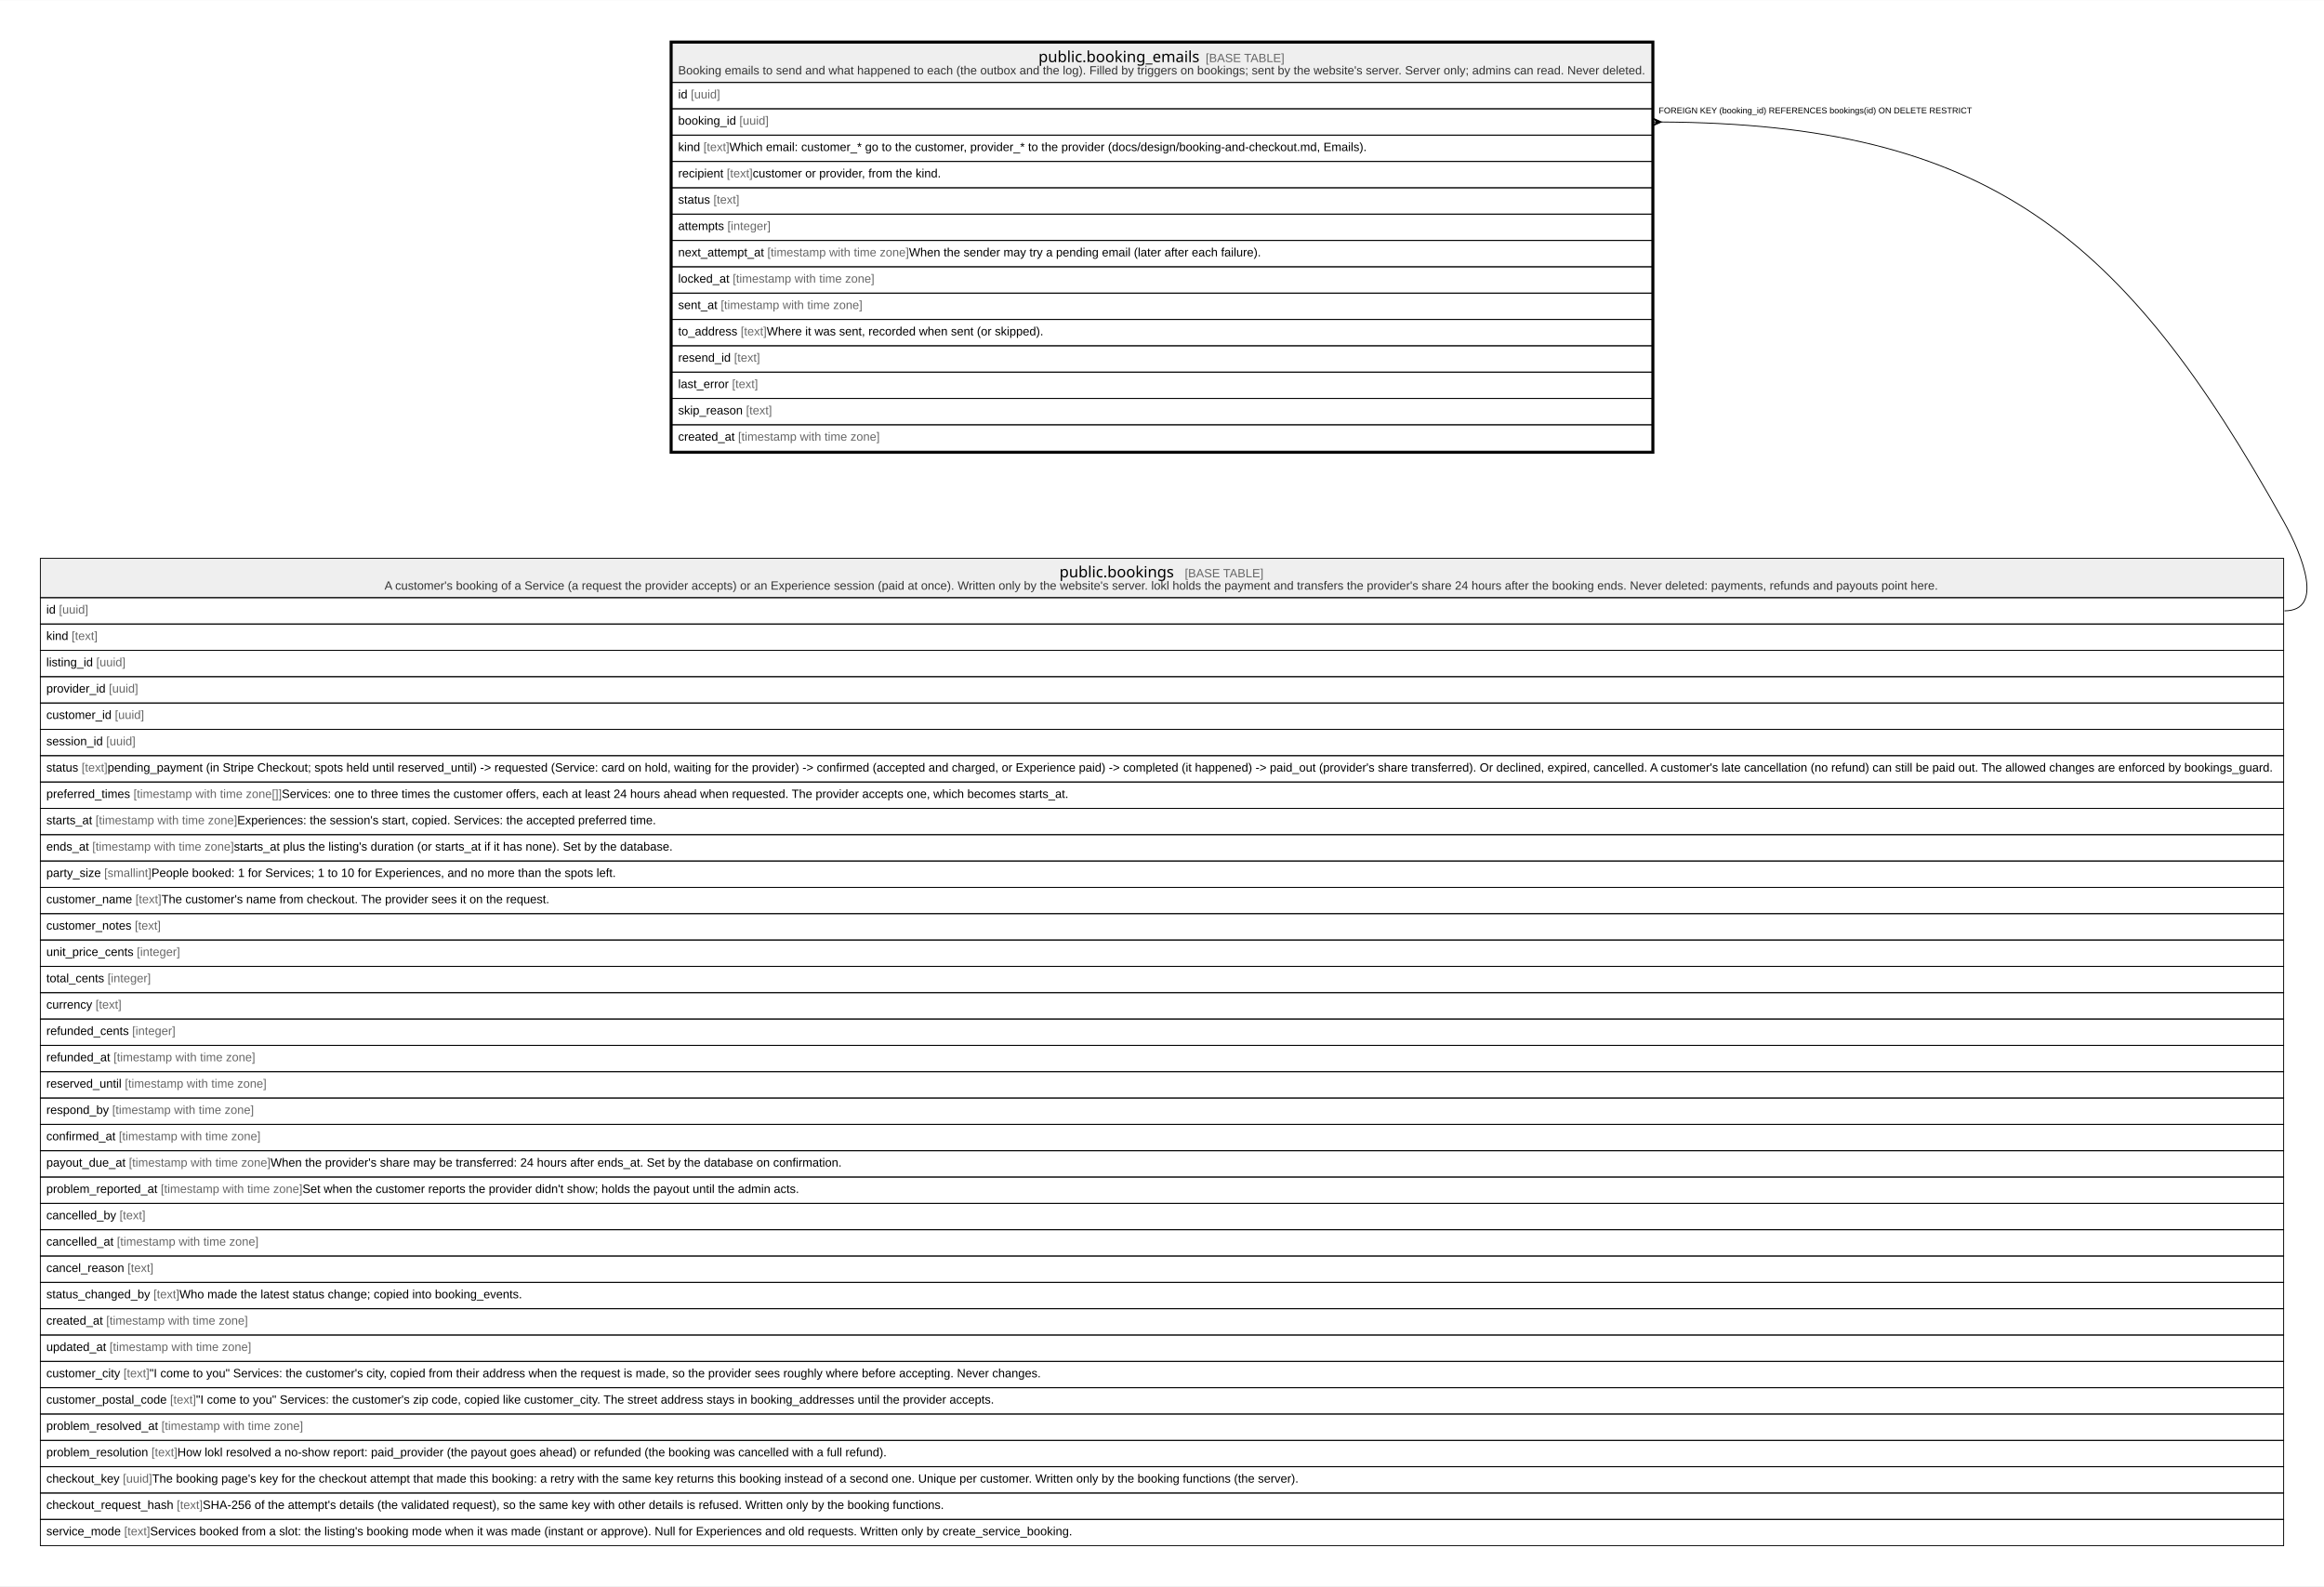
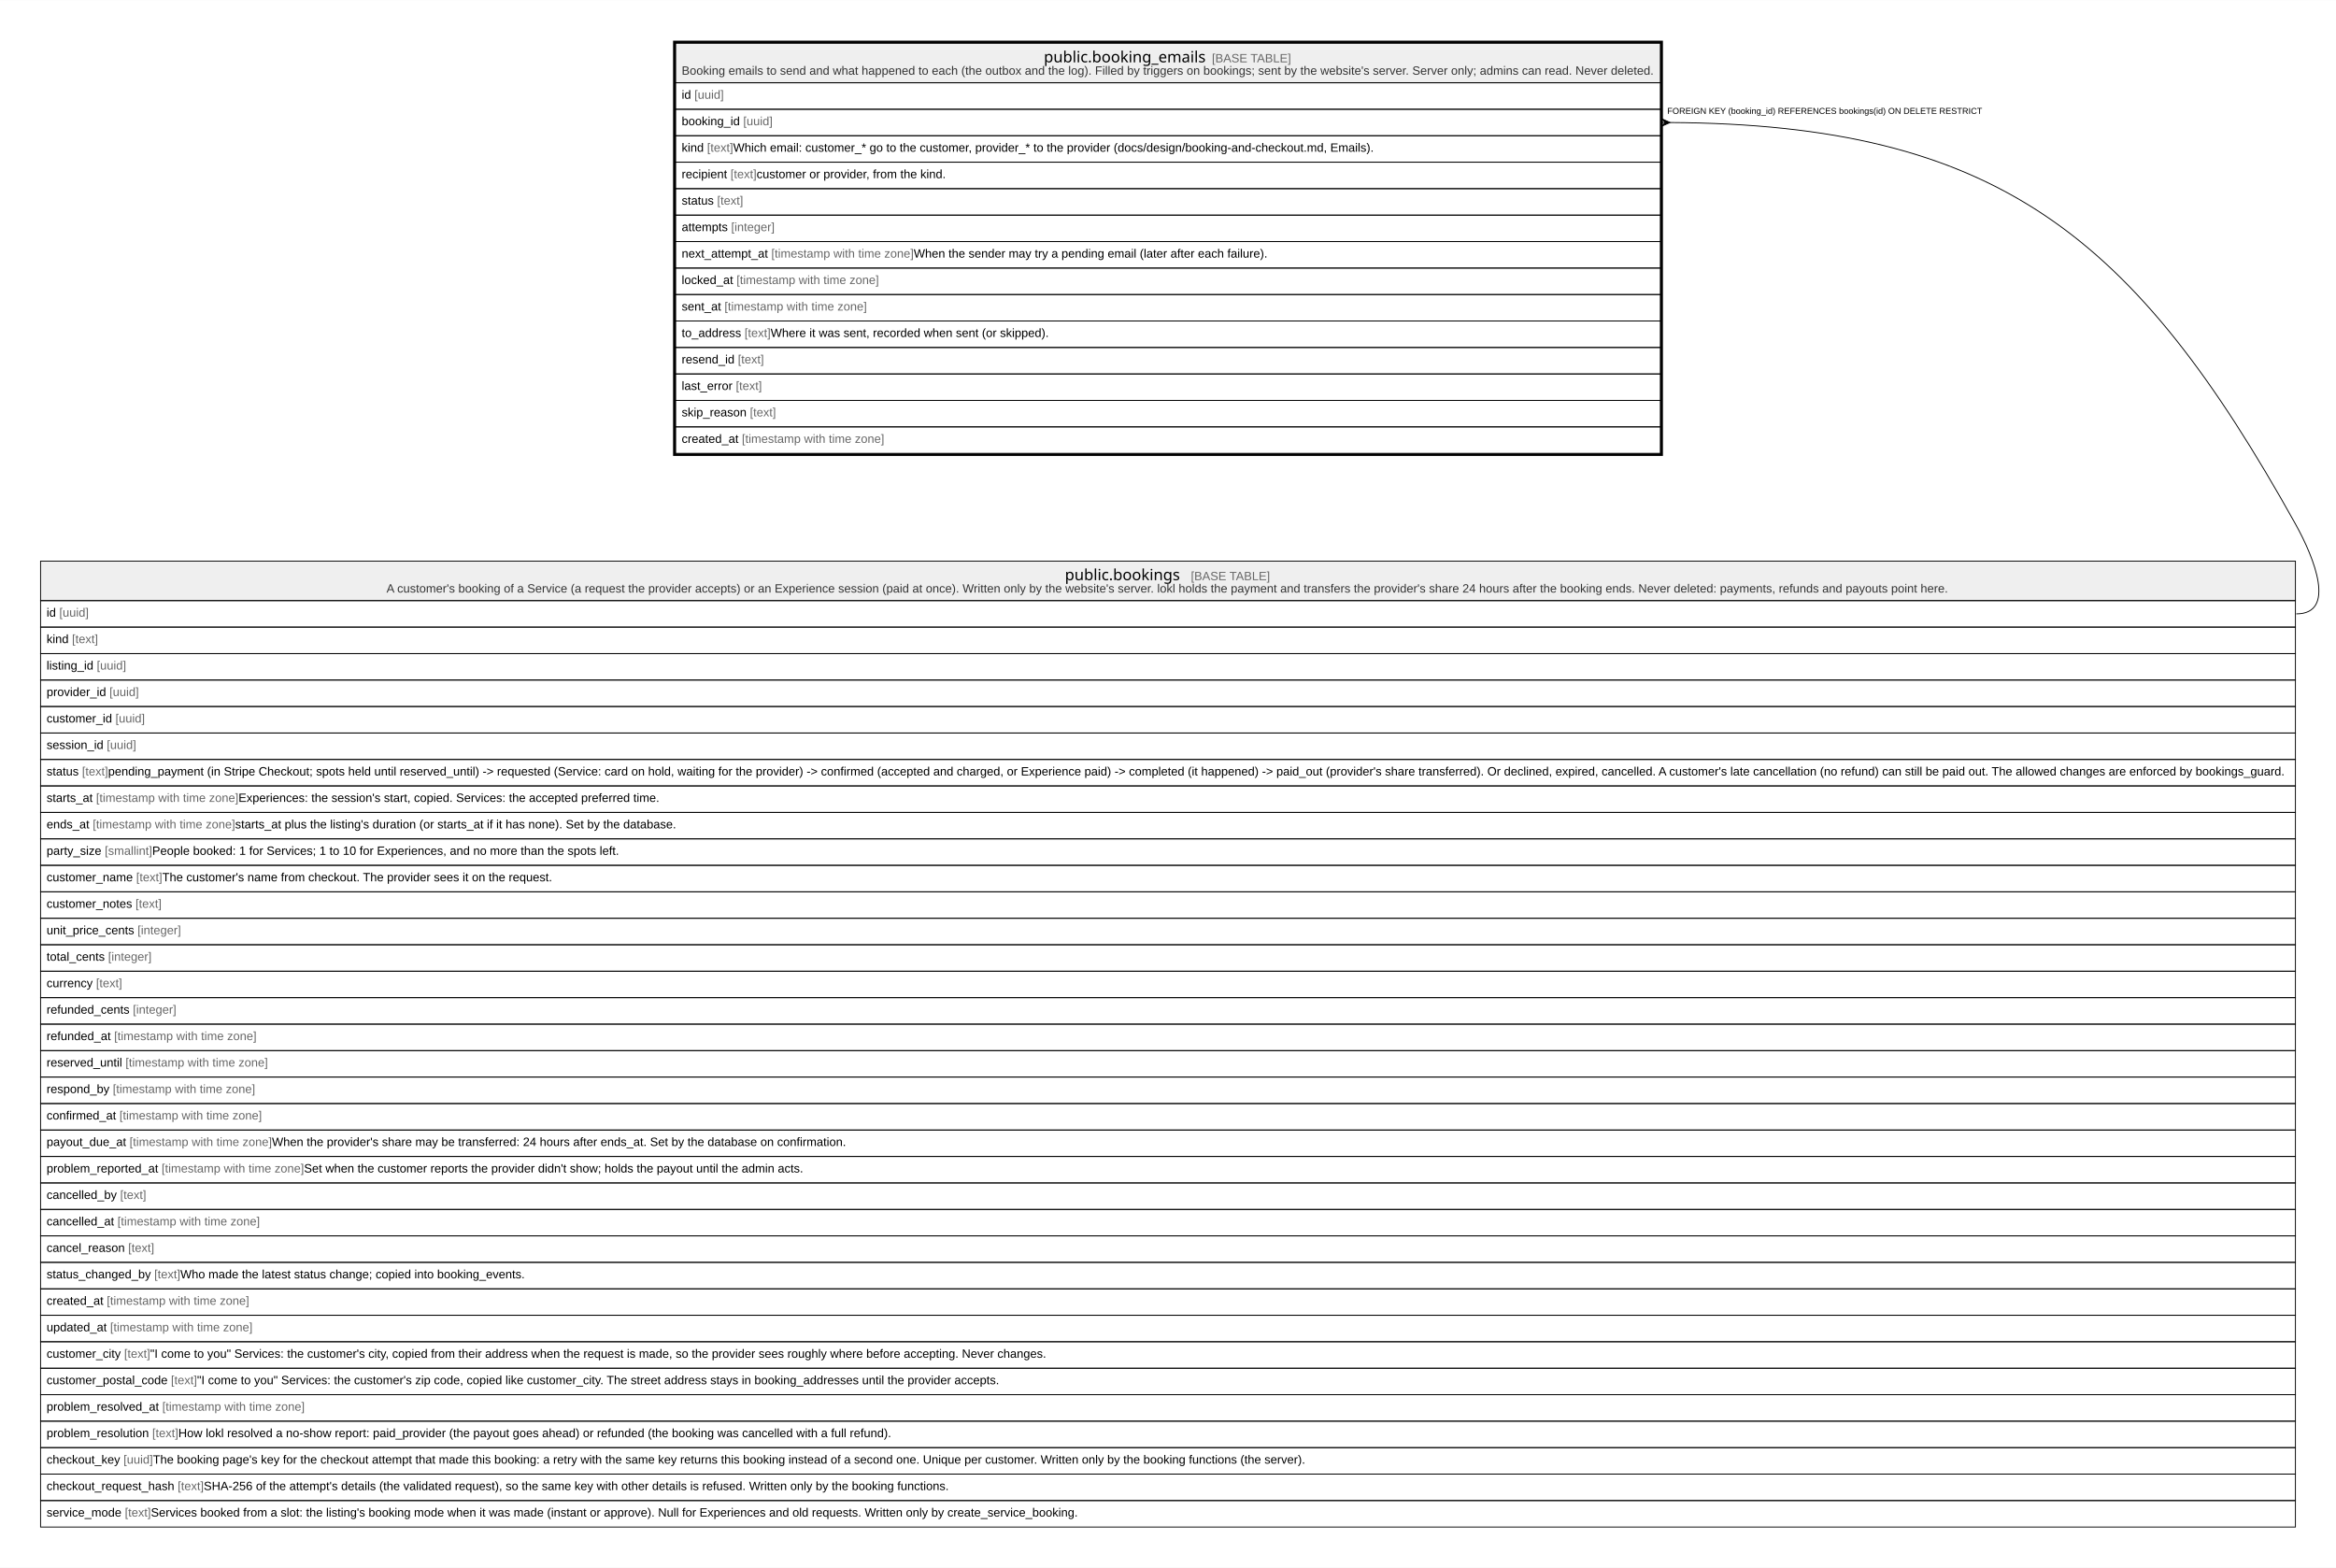
- <svg xmlns="http://www.w3.org/2000/svg" width="2718pt" height="1855pt" viewBox="0.00 0.00 2718.41 1854.80">
-   <g id="graph0" class="graph" transform="scale(1 1) rotate(0) translate(4 1850.8)">
-     <polygon fill="white" stroke="none" points="-4,4 -4,-1850.8 2714.41,-1850.8 2714.41,4 -4,4" />
+ <svg xmlns="http://www.w3.org/2000/svg" width="2718pt" height="1824pt" viewBox="0.00 0.00 2718.41 1824.00">
+   <g id="graph0" class="graph" transform="scale(1 1) rotate(0) translate(4 1820)">
+     <polygon fill="white" stroke="none" points="-4,4 -4,-1820 2714.41,-1820 2714.41,4 -4,4" />
    <g id="node1" class="node">
-       <polygon fill="#efefef" stroke="none" points="782.26,-1754.6 782.26,-1800.6 1928.15,-1800.6 1928.15,-1754.6 782.26,-1754.6" />
-       <polygon fill="none" stroke="black" points="782.26,-1754.6 782.26,-1800.6 1928.15,-1800.6 1928.15,-1754.6 782.26,-1754.6" />
-       <text text-anchor="start" x="1210.72" y="-1778.4" font-family="Arial Bold" font-size="18.00">public.booking_emails</text>
-       <text text-anchor="start" x="1375.2" y="-1778.4" font-family="Arial" font-size="14.00">    </text>
-       <text text-anchor="start" x="1406.32" y="-1778.4" font-family="Arial" font-size="14.00" fill="#666666">[BASE TABLE]</text>
-       <text text-anchor="start" x="789.26" y="-1764" font-family="Arial" font-size="14.00" fill="#333333">Booking emails to send and what happened to each (the outbox and the log). Filled by triggers on bookings; sent by the website's server. Server only; admins can read. Never deleted.</text>
-       <polygon fill="none" stroke="black" points="782.26,-1723.8 782.26,-1754.6 1928.15,-1754.6 1928.15,-1723.8 782.26,-1723.8" />
-       <text text-anchor="start" x="789.26" y="-1736" font-family="Arial" font-size="14.00">id </text>
-       <text text-anchor="start" x="804.05" y="-1736" font-family="Arial" font-size="14.00" fill="#666666">[uuid]</text>
+       <polygon fill="#efefef" stroke="none" points="782.26,-1723.8 782.26,-1769.8 1928.15,-1769.8 1928.15,-1723.8 782.26,-1723.8" />
+       <polygon fill="none" stroke="black" points="782.26,-1723.8 782.26,-1769.8 1928.15,-1769.8 1928.15,-1723.8 782.26,-1723.8" />
+       <text text-anchor="start" x="1210.72" y="-1747.6" font-family="Arial Bold" font-size="18.00">public.booking_emails</text>
+       <text text-anchor="start" x="1375.2" y="-1747.6" font-family="Arial" font-size="14.00">    </text>
+       <text text-anchor="start" x="1406.32" y="-1747.6" font-family="Arial" font-size="14.00" fill="#666666">[BASE TABLE]</text>
+       <text text-anchor="start" x="789.26" y="-1733.2" font-family="Arial" font-size="14.00" fill="#333333">Booking emails to send and what happened to each (the outbox and the log). Filled by triggers on bookings; sent by the website's server. Server only; admins can read. Never deleted.</text>
      <polygon fill="none" stroke="black" points="782.26,-1693 782.26,-1723.8 1928.15,-1723.8 1928.15,-1693 782.26,-1693" />
-       <text text-anchor="start" x="789.26" y="-1705.2" font-family="Arial" font-size="14.00">booking_id </text>
-       <text text-anchor="start" x="860.87" y="-1705.2" font-family="Arial" font-size="14.00" fill="#666666">[uuid]</text>
+       <text text-anchor="start" x="789.26" y="-1705.2" font-family="Arial" font-size="14.00">id </text>
+       <text text-anchor="start" x="804.05" y="-1705.2" font-family="Arial" font-size="14.00" fill="#666666">[uuid]</text>
      <polygon fill="none" stroke="black" points="782.26,-1662.2 782.26,-1693 1928.15,-1693 1928.15,-1662.2 782.26,-1662.2" />
-       <text text-anchor="start" x="789.26" y="-1674.4" font-family="Arial" font-size="14.00">kind </text>
-       <text text-anchor="start" x="818.83" y="-1674.4" font-family="Arial" font-size="14.00" fill="#666666">[text]</text>
-       <text text-anchor="start" x="849.18" y="-1674.4" font-family="Arial" font-size="14.00"> Which email: customer_* go to the customer, provider_* to the provider (docs/design/booking-and-checkout.md, Emails).</text>
+       <text text-anchor="start" x="789.26" y="-1674.4" font-family="Arial" font-size="14.00">booking_id </text>
+       <text text-anchor="start" x="860.87" y="-1674.4" font-family="Arial" font-size="14.00" fill="#666666">[uuid]</text>
      <polygon fill="none" stroke="black" points="782.26,-1631.4 782.26,-1662.2 1928.15,-1662.2 1928.15,-1631.4 782.26,-1631.4" />
-       <text text-anchor="start" x="789.26" y="-1643.6" font-family="Arial" font-size="14.00">recipient </text>
-       <text text-anchor="start" x="846.07" y="-1643.6" font-family="Arial" font-size="14.00" fill="#666666">[text]</text>
-       <text text-anchor="start" x="876.41" y="-1643.6" font-family="Arial" font-size="14.00"> customer or provider, from the kind.</text>
+       <text text-anchor="start" x="789.26" y="-1643.6" font-family="Arial" font-size="14.00">kind </text>
+       <text text-anchor="start" x="818.83" y="-1643.6" font-family="Arial" font-size="14.00" fill="#666666">[text]</text>
+       <text text-anchor="start" x="849.18" y="-1643.6" font-family="Arial" font-size="14.00"> Which email: customer_* go to the customer, provider_* to the provider (docs/design/booking-and-checkout.md, Emails).</text>
      <polygon fill="none" stroke="black" points="782.26,-1600.6 782.26,-1631.4 1928.15,-1631.4 1928.15,-1600.6 782.26,-1600.6" />
-       <text text-anchor="start" x="789.26" y="-1612.8" font-family="Arial" font-size="14.00">status </text>
-       <text text-anchor="start" x="830.5" y="-1612.8" font-family="Arial" font-size="14.00" fill="#666666">[text]</text>
+       <text text-anchor="start" x="789.26" y="-1612.8" font-family="Arial" font-size="14.00">recipient </text>
+       <text text-anchor="start" x="846.07" y="-1612.8" font-family="Arial" font-size="14.00" fill="#666666">[text]</text>
+       <text text-anchor="start" x="876.41" y="-1612.8" font-family="Arial" font-size="14.00"> customer or provider, from the kind.</text>
      <polygon fill="none" stroke="black" points="782.26,-1569.8 782.26,-1600.6 1928.15,-1600.6 1928.15,-1569.8 782.26,-1569.8" />
-       <text text-anchor="start" x="789.26" y="-1582" font-family="Arial" font-size="14.00">attempts </text>
-       <text text-anchor="start" x="846.84" y="-1582" font-family="Arial" font-size="14.00" fill="#666666">[integer]</text>
+       <text text-anchor="start" x="789.26" y="-1582" font-family="Arial" font-size="14.00">status </text>
+       <text text-anchor="start" x="830.5" y="-1582" font-family="Arial" font-size="14.00" fill="#666666">[text]</text>
      <polygon fill="none" stroke="black" points="782.26,-1539 782.26,-1569.8 1928.15,-1569.8 1928.15,-1539 782.26,-1539" />
-       <text text-anchor="start" x="789.26" y="-1551.2" font-family="Arial" font-size="14.00">next_attempt_at </text>
-       <text text-anchor="start" x="893.55" y="-1551.2" font-family="Arial" font-size="14.00" fill="#666666">[timestamp with time zone]</text>
-       <text text-anchor="start" x="1059.27" y="-1551.2" font-family="Arial" font-size="14.00"> When the sender may try a pending email (later after each failure).</text>
+       <text text-anchor="start" x="789.26" y="-1551.2" font-family="Arial" font-size="14.00">attempts </text>
+       <text text-anchor="start" x="846.84" y="-1551.2" font-family="Arial" font-size="14.00" fill="#666666">[integer]</text>
      <polygon fill="none" stroke="black" points="782.26,-1508.2 782.26,-1539 1928.15,-1539 1928.15,-1508.2 782.26,-1508.2" />
-       <text text-anchor="start" x="789.26" y="-1520.4" font-family="Arial" font-size="14.00">locked_at </text>
-       <text text-anchor="start" x="853.08" y="-1520.4" font-family="Arial" font-size="14.00" fill="#666666">[timestamp with time zone]</text>
+       <text text-anchor="start" x="789.26" y="-1520.4" font-family="Arial" font-size="14.00">next_attempt_at </text>
+       <text text-anchor="start" x="893.55" y="-1520.4" font-family="Arial" font-size="14.00" fill="#666666">[timestamp with time zone]</text>
+       <text text-anchor="start" x="1059.27" y="-1520.4" font-family="Arial" font-size="14.00"> When the sender may try a pending email (later after each failure).</text>
      <polygon fill="none" stroke="black" points="782.26,-1477.4 782.26,-1508.2 1928.15,-1508.2 1928.15,-1477.4 782.26,-1477.4" />
-       <text text-anchor="start" x="789.26" y="-1489.6" font-family="Arial" font-size="14.00">sent_at </text>
-       <text text-anchor="start" x="839.07" y="-1489.6" font-family="Arial" font-size="14.00" fill="#666666">[timestamp with time zone]</text>
+       <text text-anchor="start" x="789.26" y="-1489.6" font-family="Arial" font-size="14.00">locked_at </text>
+       <text text-anchor="start" x="853.08" y="-1489.6" font-family="Arial" font-size="14.00" fill="#666666">[timestamp with time zone]</text>
      <polygon fill="none" stroke="black" points="782.26,-1446.6 782.26,-1477.4 1928.15,-1477.4 1928.15,-1446.6 782.26,-1446.6" />
-       <text text-anchor="start" x="789.26" y="-1458.8" font-family="Arial" font-size="14.00">to_address </text>
-       <text text-anchor="start" x="862.42" y="-1458.8" font-family="Arial" font-size="14.00" fill="#666666">[text]</text>
-       <text text-anchor="start" x="892.76" y="-1458.8" font-family="Arial" font-size="14.00"> Where it was sent, recorded when sent (or skipped).</text>
+       <text text-anchor="start" x="789.26" y="-1458.8" font-family="Arial" font-size="14.00">sent_at </text>
+       <text text-anchor="start" x="839.07" y="-1458.8" font-family="Arial" font-size="14.00" fill="#666666">[timestamp with time zone]</text>
      <polygon fill="none" stroke="black" points="782.26,-1415.8 782.26,-1446.6 1928.15,-1446.6 1928.15,-1415.8 782.26,-1415.8" />
-       <text text-anchor="start" x="789.26" y="-1428" font-family="Arial" font-size="14.00">resend_id </text>
-       <text text-anchor="start" x="854.64" y="-1428" font-family="Arial" font-size="14.00" fill="#666666">[text]</text>
+       <text text-anchor="start" x="789.26" y="-1428" font-family="Arial" font-size="14.00">to_address </text>
+       <text text-anchor="start" x="862.42" y="-1428" font-family="Arial" font-size="14.00" fill="#666666">[text]</text>
+       <text text-anchor="start" x="892.76" y="-1428" font-family="Arial" font-size="14.00"> Where it was sent, recorded when sent (or skipped).</text>
      <polygon fill="none" stroke="black" points="782.26,-1385 782.26,-1415.8 1928.15,-1415.8 1928.15,-1385 782.26,-1385" />
-       <text text-anchor="start" x="789.26" y="-1397.2" font-family="Arial" font-size="14.00">last_error </text>
-       <text text-anchor="start" x="852.28" y="-1397.2" font-family="Arial" font-size="14.00" fill="#666666">[text]</text>
+       <text text-anchor="start" x="789.26" y="-1397.2" font-family="Arial" font-size="14.00">resend_id </text>
+       <text text-anchor="start" x="854.64" y="-1397.2" font-family="Arial" font-size="14.00" fill="#666666">[text]</text>
      <polygon fill="none" stroke="black" points="782.26,-1354.2 782.26,-1385 1928.15,-1385 1928.15,-1354.2 782.26,-1354.2" />
-       <text text-anchor="start" x="789.26" y="-1366.4" font-family="Arial" font-size="14.00">skip_reason </text>
-       <text text-anchor="start" x="868.64" y="-1366.4" font-family="Arial" font-size="14.00" fill="#666666">[text]</text>
+       <text text-anchor="start" x="789.26" y="-1366.4" font-family="Arial" font-size="14.00">last_error </text>
+       <text text-anchor="start" x="852.28" y="-1366.4" font-family="Arial" font-size="14.00" fill="#666666">[text]</text>
      <polygon fill="none" stroke="black" points="782.26,-1323.4 782.26,-1354.2 1928.15,-1354.2 1928.15,-1323.4 782.26,-1323.4" />
-       <text text-anchor="start" x="789.26" y="-1335.6" font-family="Arial" font-size="14.00">created_at </text>
-       <text text-anchor="start" x="859.31" y="-1335.6" font-family="Arial" font-size="14.00" fill="#666666">[timestamp with time zone]</text>
-       <polygon fill="none" stroke="black" stroke-width="3" points="780.76,-1321.9 780.76,-1802.1 1929.65,-1802.1 1929.65,-1321.9 780.76,-1321.9" />
+       <text text-anchor="start" x="789.26" y="-1335.6" font-family="Arial" font-size="14.00">skip_reason </text>
+       <text text-anchor="start" x="868.64" y="-1335.6" font-family="Arial" font-size="14.00" fill="#666666">[text]</text>
+       <polygon fill="none" stroke="black" points="782.26,-1292.6 782.26,-1323.4 1928.15,-1323.4 1928.15,-1292.6 782.26,-1292.6" />
+       <text text-anchor="start" x="789.26" y="-1304.8" font-family="Arial" font-size="14.00">created_at </text>
+       <text text-anchor="start" x="859.31" y="-1304.8" font-family="Arial" font-size="14.00" fill="#666666">[timestamp with time zone]</text>
+       <polygon fill="none" stroke="black" stroke-width="3" points="780.76,-1291.1 780.76,-1771.3 1929.65,-1771.3 1929.65,-1291.1 780.76,-1291.1" />
    </g>
    <g id="node2" class="node">
-       <polygon fill="#efefef" stroke="none" points="43.2,-1152 43.2,-1198 2667.21,-1198 2667.21,-1152 43.2,-1152" />
-       <polygon fill="none" stroke="black" points="43.2,-1152 43.2,-1198 2667.21,-1198 2667.21,-1152 43.2,-1152" />
-       <text text-anchor="start" x="1235.21" y="-1175.8" font-family="Arial Bold" font-size="18.00">public.bookings</text>
-       <text text-anchor="start" x="1350.71" y="-1175.8" font-family="Arial" font-size="14.00">    </text>
-       <text text-anchor="start" x="1381.83" y="-1175.8" font-family="Arial" font-size="14.00" fill="#666666">[BASE TABLE]</text>
-       <text text-anchor="start" x="445.76" y="-1161.4" font-family="Arial" font-size="14.00" fill="#333333">A customer's booking of a Service (a request the provider accepts) or an Experience session (paid at once). Written only by the website's server. lokl holds the payment and transfers the provider's share 24 hours after the booking ends. Never deleted: payments, refunds and payouts point here.</text>
-       <polygon fill="none" stroke="black" points="43.2,-1121.2 43.2,-1152 2667.21,-1152 2667.21,-1121.2 43.2,-1121.2" />
-       <text text-anchor="start" x="50.2" y="-1133.4" font-family="Arial" font-size="14.00">id </text>
-       <text text-anchor="start" x="64.99" y="-1133.4" font-family="Arial" font-size="14.00" fill="#666666">[uuid]</text>
+       <polygon fill="#efefef" stroke="none" points="43.2,-1121.2 43.2,-1167.2 2667.21,-1167.2 2667.21,-1121.2 43.2,-1121.2" />
+       <polygon fill="none" stroke="black" points="43.2,-1121.2 43.2,-1167.2 2667.21,-1167.2 2667.21,-1121.2 43.2,-1121.2" />
+       <text text-anchor="start" x="1235.21" y="-1145" font-family="Arial Bold" font-size="18.00">public.bookings</text>
+       <text text-anchor="start" x="1350.71" y="-1145" font-family="Arial" font-size="14.00">    </text>
+       <text text-anchor="start" x="1381.83" y="-1145" font-family="Arial" font-size="14.00" fill="#666666">[BASE TABLE]</text>
+       <text text-anchor="start" x="445.76" y="-1130.6" font-family="Arial" font-size="14.00" fill="#333333">A customer's booking of a Service (a request the provider accepts) or an Experience session (paid at once). Written only by the website's server. lokl holds the payment and transfers the provider's share 24 hours after the booking ends. Never deleted: payments, refunds and payouts point here.</text>
      <polygon fill="none" stroke="black" points="43.2,-1090.4 43.2,-1121.2 2667.21,-1121.2 2667.21,-1090.4 43.2,-1090.4" />
-       <text text-anchor="start" x="50.2" y="-1102.6" font-family="Arial" font-size="14.00">kind </text>
-       <text text-anchor="start" x="79.77" y="-1102.6" font-family="Arial" font-size="14.00" fill="#666666">[text]</text>
+       <text text-anchor="start" x="50.2" y="-1102.6" font-family="Arial" font-size="14.00">id </text>
+       <text text-anchor="start" x="64.99" y="-1102.6" font-family="Arial" font-size="14.00" fill="#666666">[uuid]</text>
      <polygon fill="none" stroke="black" points="43.2,-1059.6 43.2,-1090.4 2667.21,-1090.4 2667.21,-1059.6 43.2,-1059.6" />
-       <text text-anchor="start" x="50.2" y="-1071.8" font-family="Arial" font-size="14.00">listing_id </text>
-       <text text-anchor="start" x="108.57" y="-1071.8" font-family="Arial" font-size="14.00" fill="#666666">[uuid]</text>
+       <text text-anchor="start" x="50.2" y="-1071.8" font-family="Arial" font-size="14.00">kind </text>
+       <text text-anchor="start" x="79.77" y="-1071.8" font-family="Arial" font-size="14.00" fill="#666666">[text]</text>
      <polygon fill="none" stroke="black" points="43.2,-1028.8 43.2,-1059.6 2667.21,-1059.6 2667.21,-1028.8 43.2,-1028.8" />
-       <text text-anchor="start" x="50.2" y="-1041" font-family="Arial" font-size="14.00">provider_id </text>
-       <text text-anchor="start" x="123.35" y="-1041" font-family="Arial" font-size="14.00" fill="#666666">[uuid]</text>
+       <text text-anchor="start" x="50.2" y="-1041" font-family="Arial" font-size="14.00">listing_id </text>
+       <text text-anchor="start" x="108.57" y="-1041" font-family="Arial" font-size="14.00" fill="#666666">[uuid]</text>
      <polygon fill="none" stroke="black" points="43.2,-998 43.2,-1028.8 2667.21,-1028.8 2667.21,-998 43.2,-998" />
-       <text text-anchor="start" x="50.2" y="-1010.2" font-family="Arial" font-size="14.00">customer_id </text>
-       <text text-anchor="start" x="130.34" y="-1010.2" font-family="Arial" font-size="14.00" fill="#666666">[uuid]</text>
+       <text text-anchor="start" x="50.2" y="-1010.2" font-family="Arial" font-size="14.00">provider_id </text>
+       <text text-anchor="start" x="123.35" y="-1010.2" font-family="Arial" font-size="14.00" fill="#666666">[uuid]</text>
      <polygon fill="none" stroke="black" points="43.2,-967.2 43.2,-998 2667.21,-998 2667.21,-967.2 43.2,-967.2" />
-       <text text-anchor="start" x="50.2" y="-979.4" font-family="Arial" font-size="14.00">session_id </text>
-       <text text-anchor="start" x="120.24" y="-979.4" font-family="Arial" font-size="14.00" fill="#666666">[uuid]</text>
+       <text text-anchor="start" x="50.2" y="-979.4" font-family="Arial" font-size="14.00">customer_id </text>
+       <text text-anchor="start" x="130.34" y="-979.4" font-family="Arial" font-size="14.00" fill="#666666">[uuid]</text>
      <polygon fill="none" stroke="black" points="43.2,-936.4 43.2,-967.2 2667.21,-967.2 2667.21,-936.4 43.2,-936.4" />
-       <text text-anchor="start" x="50.2" y="-948.6" font-family="Arial" font-size="14.00">status </text>
-       <text text-anchor="start" x="91.44" y="-948.6" font-family="Arial" font-size="14.00" fill="#666666">[text]</text>
-       <text text-anchor="start" x="121.79" y="-948.6" font-family="Arial" font-size="14.00"> pending_payment (in Stripe Checkout; spots held until reserved_until) -&gt; requested (Service: card on hold, waiting for the provider) -&gt; confirmed (accepted and charged, or Experience paid) -&gt; completed (it happened) -&gt; paid_out (provider's share transferred). Or declined, expired, cancelled. A customer's late cancellation (no refund) can still be paid out. The allowed changes are enforced by bookings_guard.</text>
+       <text text-anchor="start" x="50.2" y="-948.6" font-family="Arial" font-size="14.00">session_id </text>
+       <text text-anchor="start" x="120.24" y="-948.6" font-family="Arial" font-size="14.00" fill="#666666">[uuid]</text>
      <polygon fill="none" stroke="black" points="43.2,-905.6 43.2,-936.4 2667.21,-936.4 2667.21,-905.6 43.2,-905.6" />
-       <text text-anchor="start" x="50.2" y="-917.8" font-family="Arial" font-size="14.00">preferred_times </text>
-       <text text-anchor="start" x="152.13" y="-917.8" font-family="Arial" font-size="14.00" fill="#666666">[timestamp with time zone[]]</text>
-       <text text-anchor="start" x="325.63" y="-917.8" font-family="Arial" font-size="14.00"> Services: one to three times the customer offers, each at least 24 hours ahead when requested. The provider accepts one, which becomes starts_at.</text>
+       <text text-anchor="start" x="50.2" y="-917.8" font-family="Arial" font-size="14.00">status </text>
+       <text text-anchor="start" x="91.44" y="-917.8" font-family="Arial" font-size="14.00" fill="#666666">[text]</text>
+       <text text-anchor="start" x="121.79" y="-917.8" font-family="Arial" font-size="14.00"> pending_payment (in Stripe Checkout; spots held until reserved_until) -&gt; requested (Service: card on hold, waiting for the provider) -&gt; confirmed (accepted and charged, or Experience paid) -&gt; completed (it happened) -&gt; paid_out (provider's share transferred). Or declined, expired, cancelled. A customer's late cancellation (no refund) can still be paid out. The allowed changes are enforced by bookings_guard.</text>
      <polygon fill="none" stroke="black" points="43.2,-874.8 43.2,-905.6 2667.21,-905.6 2667.21,-874.8 43.2,-874.8" />
      <text text-anchor="start" x="50.2" y="-887" font-family="Arial" font-size="14.00">starts_at </text>
      <text text-anchor="start" x="107.78" y="-887" font-family="Arial" font-size="14.00" fill="#666666">[timestamp with time zone]</text>
      <text text-anchor="start" x="273.5" y="-887" font-family="Arial" font-size="14.00"> Experiences: the session's start, copied. Services: the accepted preferred time.</text>
      <polygon fill="none" stroke="black" points="43.2,-844 43.2,-874.8 2667.21,-874.8 2667.21,-844 43.2,-844" />
      <text text-anchor="start" x="50.2" y="-856.2" font-family="Arial" font-size="14.00">ends_at </text>
      <text text-anchor="start" x="103.91" y="-856.2" font-family="Arial" font-size="14.00" fill="#666666">[timestamp with time zone]</text>
      <text text-anchor="start" x="269.63" y="-856.2" font-family="Arial" font-size="14.00"> starts_at plus the listing's duration (or starts_at if it has none). Set by the database.</text>
      <polygon fill="none" stroke="black" points="43.2,-813.2 43.2,-844 2667.21,-844 2667.21,-813.2 43.2,-813.2" />
      <text text-anchor="start" x="50.2" y="-825.4" font-family="Arial" font-size="14.00">party_size </text>
      <text text-anchor="start" x="117.9" y="-825.4" font-family="Arial" font-size="14.00" fill="#666666">[smallint]</text>
      <text text-anchor="start" x="173.13" y="-825.4" font-family="Arial" font-size="14.00"> People booked: 1 for Services; 1 to 10 for Experiences, and no more than the spots left.</text>
      <polygon fill="none" stroke="black" points="43.2,-782.4 43.2,-813.2 2667.21,-813.2 2667.21,-782.4 43.2,-782.4" />
      <text text-anchor="start" x="50.2" y="-794.6" font-family="Arial" font-size="14.00">customer_name </text>
      <text text-anchor="start" x="154.47" y="-794.6" font-family="Arial" font-size="14.00" fill="#666666">[text]</text>
      <text text-anchor="start" x="184.81" y="-794.6" font-family="Arial" font-size="14.00"> The customer's name from checkout. The provider sees it on the request.</text>
      <polygon fill="none" stroke="black" points="43.2,-751.6 43.2,-782.4 2667.21,-782.4 2667.21,-751.6 43.2,-751.6" />
      <text text-anchor="start" x="50.2" y="-763.8" font-family="Arial" font-size="14.00">customer_notes </text>
      <text text-anchor="start" x="153.7" y="-763.8" font-family="Arial" font-size="14.00" fill="#666666">[text]</text>
      <polygon fill="none" stroke="black" points="43.2,-720.8 43.2,-751.6 2667.21,-751.6 2667.21,-720.8 43.2,-720.8" />
      <text text-anchor="start" x="50.2" y="-733" font-family="Arial" font-size="14.00">unit_price_cents </text>
      <text text-anchor="start" x="156.04" y="-733" font-family="Arial" font-size="14.00" fill="#666666">[integer]</text>
      <polygon fill="none" stroke="black" points="43.2,-690 43.2,-720.8 2667.21,-720.8 2667.21,-690 43.2,-690" />
      <text text-anchor="start" x="50.2" y="-702.2" font-family="Arial" font-size="14.00">total_cents </text>
      <text text-anchor="start" x="121.8" y="-702.2" font-family="Arial" font-size="14.00" fill="#666666">[integer]</text>
      <polygon fill="none" stroke="black" points="43.2,-659.2 43.2,-690 2667.21,-690 2667.21,-659.2 43.2,-659.2" />
      <text text-anchor="start" x="50.2" y="-671.4" font-family="Arial" font-size="14.00">currency </text>
      <text text-anchor="start" x="107.77" y="-671.4" font-family="Arial" font-size="14.00" fill="#666666">[text]</text>
      <polygon fill="none" stroke="black" points="43.2,-628.4 43.2,-659.2 2667.21,-659.2 2667.21,-628.4 43.2,-628.4" />
      <text text-anchor="start" x="50.2" y="-640.6" font-family="Arial" font-size="14.00">refunded_cents </text>
      <text text-anchor="start" x="150.61" y="-640.6" font-family="Arial" font-size="14.00" fill="#666666">[integer]</text>
      <polygon fill="none" stroke="black" points="43.2,-597.6 43.2,-628.4 2667.21,-628.4 2667.21,-597.6 43.2,-597.6" />
      <text text-anchor="start" x="50.2" y="-609.8" font-family="Arial" font-size="14.00">refunded_at </text>
      <text text-anchor="start" x="128.82" y="-609.8" font-family="Arial" font-size="14.00" fill="#666666">[timestamp with time zone]</text>
      <polygon fill="none" stroke="black" points="43.2,-566.8 43.2,-597.6 2667.21,-597.6 2667.21,-566.8 43.2,-566.8" />
      <text text-anchor="start" x="50.2" y="-579" font-family="Arial" font-size="14.00">reserved_until </text>
      <text text-anchor="start" x="142.03" y="-579" font-family="Arial" font-size="14.00" fill="#666666">[timestamp with time zone]</text>
      <polygon fill="none" stroke="black" points="43.2,-536 43.2,-566.8 2667.21,-566.8 2667.21,-536 43.2,-536" />
      <text text-anchor="start" x="50.2" y="-548.2" font-family="Arial" font-size="14.00">respond_by </text>
      <text text-anchor="start" x="127.25" y="-548.2" font-family="Arial" font-size="14.00" fill="#666666">[timestamp with time zone]</text>
      <polygon fill="none" stroke="black" points="43.2,-505.2 43.2,-536 2667.21,-536 2667.21,-505.2 43.2,-505.2" />
      <text text-anchor="start" x="50.2" y="-517.4" font-family="Arial" font-size="14.00">confirmed_at </text>
      <text text-anchor="start" x="135.02" y="-517.4" font-family="Arial" font-size="14.00" fill="#666666">[timestamp with time zone]</text>
      <polygon fill="none" stroke="black" points="43.2,-474.4 43.2,-505.2 2667.21,-505.2 2667.21,-474.4 43.2,-474.4" />
      <text text-anchor="start" x="50.2" y="-486.6" font-family="Arial" font-size="14.00">payout_due_at </text>
      <text text-anchor="start" x="146.73" y="-486.6" font-family="Arial" font-size="14.00" fill="#666666">[timestamp with time zone]</text>
      <text text-anchor="start" x="312.45" y="-486.6" font-family="Arial" font-size="14.00"> When the provider's share may be transferred: 24 hours after ends_at. Set by the database on confirmation.</text>
      <polygon fill="none" stroke="black" points="43.2,-443.6 43.2,-474.4 2667.21,-474.4 2667.21,-443.6 43.2,-443.6" />
      <text text-anchor="start" x="50.2" y="-455.8" font-family="Arial" font-size="14.00">problem_reported_at </text>
      <text text-anchor="start" x="184.06" y="-455.8" font-family="Arial" font-size="14.00" fill="#666666">[timestamp with time zone]</text>
      <text text-anchor="start" x="349.78" y="-455.8" font-family="Arial" font-size="14.00"> Set when the customer reports the provider didn't show; holds the payout until the admin acts.</text>
      <polygon fill="none" stroke="black" points="43.2,-412.8 43.2,-443.6 2667.21,-443.6 2667.21,-412.8 43.2,-412.8" />
      <text text-anchor="start" x="50.2" y="-425" font-family="Arial" font-size="14.00">cancelled_by </text>
      <text text-anchor="start" x="135.81" y="-425" font-family="Arial" font-size="14.00" fill="#666666">[text]</text>
      <polygon fill="none" stroke="black" points="43.2,-382 43.2,-412.8 2667.21,-412.8 2667.21,-382 43.2,-382" />
      <text text-anchor="start" x="50.2" y="-394.2" font-family="Arial" font-size="14.00">cancelled_at </text>
      <text text-anchor="start" x="132.7" y="-394.2" font-family="Arial" font-size="14.00" fill="#666666">[timestamp with time zone]</text>
      <polygon fill="none" stroke="black" points="43.2,-351.2 43.2,-382 2667.21,-382 2667.21,-351.2 43.2,-351.2" />
      <text text-anchor="start" x="50.2" y="-363.4" font-family="Arial" font-size="14.00">cancel_reason </text>
      <text text-anchor="start" x="145.15" y="-363.4" font-family="Arial" font-size="14.00" fill="#666666">[text]</text>
      <polygon fill="none" stroke="black" points="43.2,-320.4 43.2,-351.2 2667.21,-351.2 2667.21,-320.4 43.2,-320.4" />
      <text text-anchor="start" x="50.2" y="-332.6" font-family="Arial" font-size="14.00">status_changed_by </text>
      <text text-anchor="start" x="175.52" y="-332.6" font-family="Arial" font-size="14.00" fill="#666666">[text]</text>
      <text text-anchor="start" x="205.86" y="-332.6" font-family="Arial" font-size="14.00"> Who made the latest status change; copied into booking_events.</text>
      <polygon fill="none" stroke="black" points="43.2,-289.6 43.2,-320.4 2667.21,-320.4 2667.21,-289.6 43.2,-289.6" />
      <text text-anchor="start" x="50.2" y="-301.8" font-family="Arial" font-size="14.00">created_at </text>
      <text text-anchor="start" x="120.25" y="-301.8" font-family="Arial" font-size="14.00" fill="#666666">[timestamp with time zone]</text>
      <polygon fill="none" stroke="black" points="43.2,-258.8 43.2,-289.6 2667.21,-289.6 2667.21,-258.8 43.2,-258.8" />
      <text text-anchor="start" x="50.2" y="-271" font-family="Arial" font-size="14.00">updated_at </text>
      <text text-anchor="start" x="124.16" y="-271" font-family="Arial" font-size="14.00" fill="#666666">[timestamp with time zone]</text>
      <polygon fill="none" stroke="black" points="43.2,-228 43.2,-258.8 2667.21,-258.8 2667.21,-228 43.2,-228" />
      <text text-anchor="start" x="50.2" y="-240.2" font-family="Arial" font-size="14.00">customer_city </text>
      <text text-anchor="start" x="140.45" y="-240.2" font-family="Arial" font-size="14.00" fill="#666666">[text]</text>
      <text text-anchor="start" x="170.79" y="-240.2" font-family="Arial" font-size="14.00"> "I come to you" Services: the customer's city, copied from their address when the request is made, so the provider sees roughly where before accepting. Never changes.</text>
      <polygon fill="none" stroke="black" points="43.2,-197.2 43.2,-228 2667.21,-228 2667.21,-197.2 43.2,-197.2" />
      <text text-anchor="start" x="50.2" y="-209.4" font-family="Arial" font-size="14.00">customer_postal_code </text>
      <text text-anchor="start" x="194.95" y="-209.4" font-family="Arial" font-size="14.00" fill="#666666">[text]</text>
      <text text-anchor="start" x="225.3" y="-209.4" font-family="Arial" font-size="14.00"> "I come to you" Services: the customer's zip code, copied like customer_city. The street address stays in booking_addresses until the provider accepts.</text>
      <polygon fill="none" stroke="black" points="43.2,-166.4 43.2,-197.2 2667.21,-197.2 2667.21,-166.4 43.2,-166.4" />
      <text text-anchor="start" x="50.2" y="-178.6" font-family="Arial" font-size="14.00">problem_resolved_at </text>
      <text text-anchor="start" x="184.83" y="-178.6" font-family="Arial" font-size="14.00" fill="#666666">[timestamp with time zone]</text>
      <polygon fill="none" stroke="black" points="43.2,-135.6 43.2,-166.4 2667.21,-166.4 2667.21,-135.6 43.2,-135.6" />
      <text text-anchor="start" x="50.2" y="-147.8" font-family="Arial" font-size="14.00">problem_resolution </text>
      <text text-anchor="start" x="173.16" y="-147.8" font-family="Arial" font-size="14.00" fill="#666666">[text]</text>
      <text text-anchor="start" x="203.5" y="-147.8" font-family="Arial" font-size="14.00"> How lokl resolved a no-show report: paid_provider (the payout goes ahead) or refunded (the booking was cancelled with a full refund).</text>
      <polygon fill="none" stroke="black" points="43.2,-104.8 43.2,-135.6 2667.21,-135.6 2667.21,-104.8 43.2,-104.8" />
      <text text-anchor="start" x="50.2" y="-117" font-family="Arial" font-size="14.00">checkout_key </text>
      <text text-anchor="start" x="139.7" y="-117" font-family="Arial" font-size="14.00" fill="#666666">[uuid]</text>
      <text text-anchor="start" x="173.94" y="-117" font-family="Arial" font-size="14.00"> The booking page's key for the checkout attempt that made this booking: a retry with the same key returns this booking instead of a second one. Unique per customer. Written only by the booking functions (the server).</text>
      <polygon fill="none" stroke="black" points="43.2,-74 43.2,-104.8 2667.21,-104.8 2667.21,-74 43.2,-74" />
      <text text-anchor="start" x="50.2" y="-86.2" font-family="Arial" font-size="14.00">checkout_request_hash </text>
      <text text-anchor="start" x="202.75" y="-86.2" font-family="Arial" font-size="14.00" fill="#666666">[text]</text>
      <text text-anchor="start" x="233.1" y="-86.2" font-family="Arial" font-size="14.00"> SHA-256 of the attempt's details (the validated request), so the same key with other details is refused. Written only by the booking functions.</text>
      <polygon fill="none" stroke="black" points="43.2,-43.2 43.2,-74 2667.21,-74 2667.21,-43.2 43.2,-43.2" />
      <text text-anchor="start" x="50.2" y="-55.4" font-family="Arial" font-size="14.00">service_mode </text>
      <text text-anchor="start" x="141.24" y="-55.4" font-family="Arial" font-size="14.00" fill="#666666">[text]</text>
      <text text-anchor="start" x="171.59" y="-55.4" font-family="Arial" font-size="14.00"> Services booked from a slot: the listing's booking mode when it was made (instant or approve). Null for Experiences and old requests. Written only by create_service_booking.</text>
    </g>
    <g id="edge1" class="edge">
-       <path fill="none" stroke="black" d="M1939.33,-1708.37C2320.2,-1706.13 2480.02,-1577.42 2667.21,-1241.2 2689.82,-1200.58 2714.7,-1136.6 2668.21,-1136.6" />
-       <polygon fill="black" stroke="black" points="1939.48,-1708.37 1929.47,-1703.9 1934.15,-1708.39 1929.82,-1708.4 1929.82,-1708.4 1929.82,-1708.4 1934.15,-1708.39 1929.5,-1712.9 1939.48,-1708.37" />
-       <text text-anchor="start" x="1936.15" y="-1718.4" font-family="Arial" font-size="10.00">FOREIGN KEY (booking_id) REFERENCES bookings(id) ON DELETE RESTRICT</text>
+       <path fill="none" stroke="black" d="M1939.33,-1677.57C2320.2,-1675.33 2480.02,-1546.62 2667.21,-1210.4 2689.82,-1169.78 2714.7,-1105.8 2668.21,-1105.8" />
+       <polygon fill="black" stroke="black" points="1939.48,-1677.57 1929.47,-1673.1 1934.15,-1677.59 1929.82,-1677.6 1929.82,-1677.6 1929.82,-1677.6 1934.15,-1677.59 1929.5,-1682.1 1939.48,-1677.57" />
+       <text text-anchor="start" x="1936.15" y="-1687.6" font-family="Arial" font-size="10.00">FOREIGN KEY (booking_id) REFERENCES bookings(id) ON DELETE RESTRICT</text>
    </g>
  </g>
</svg>
